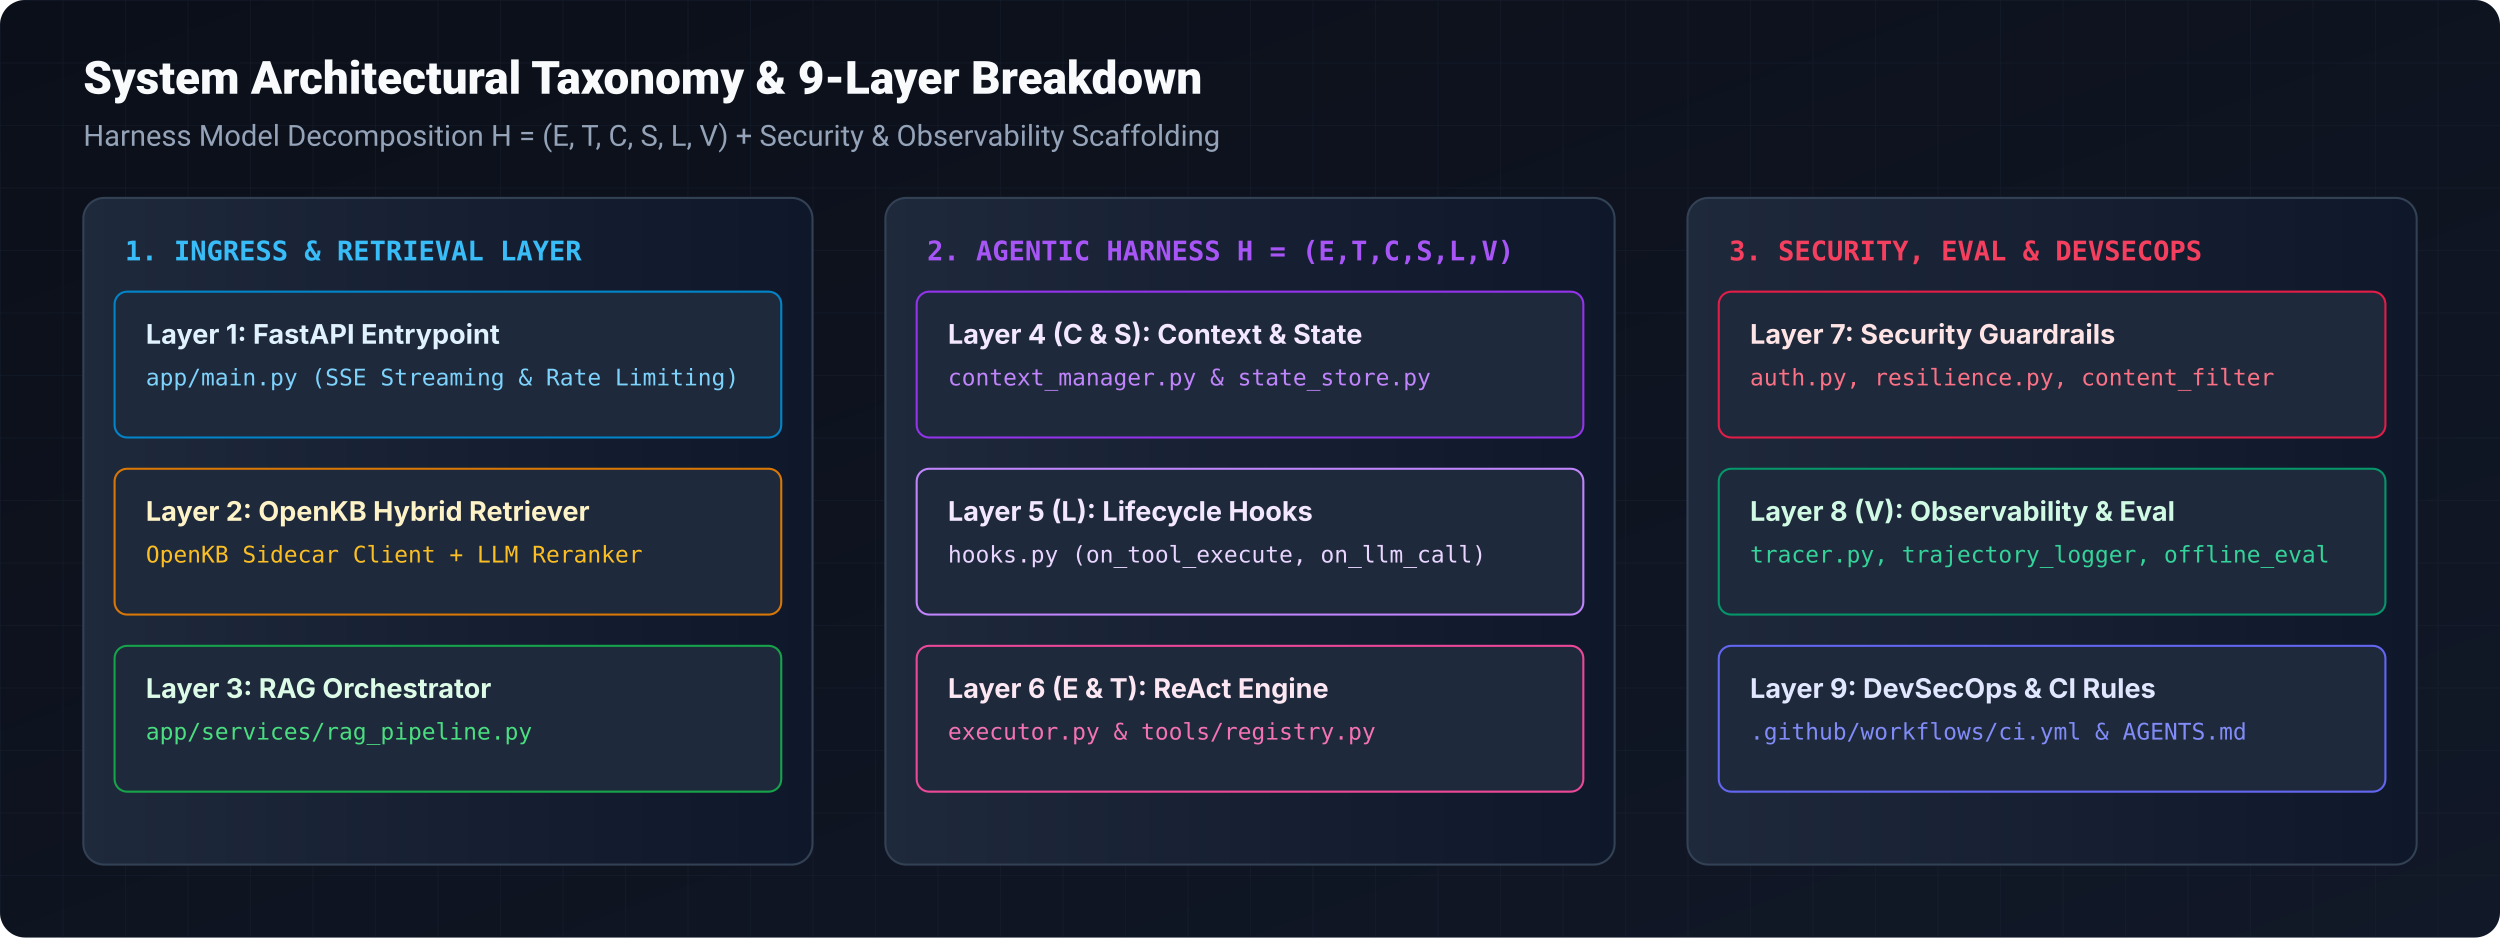
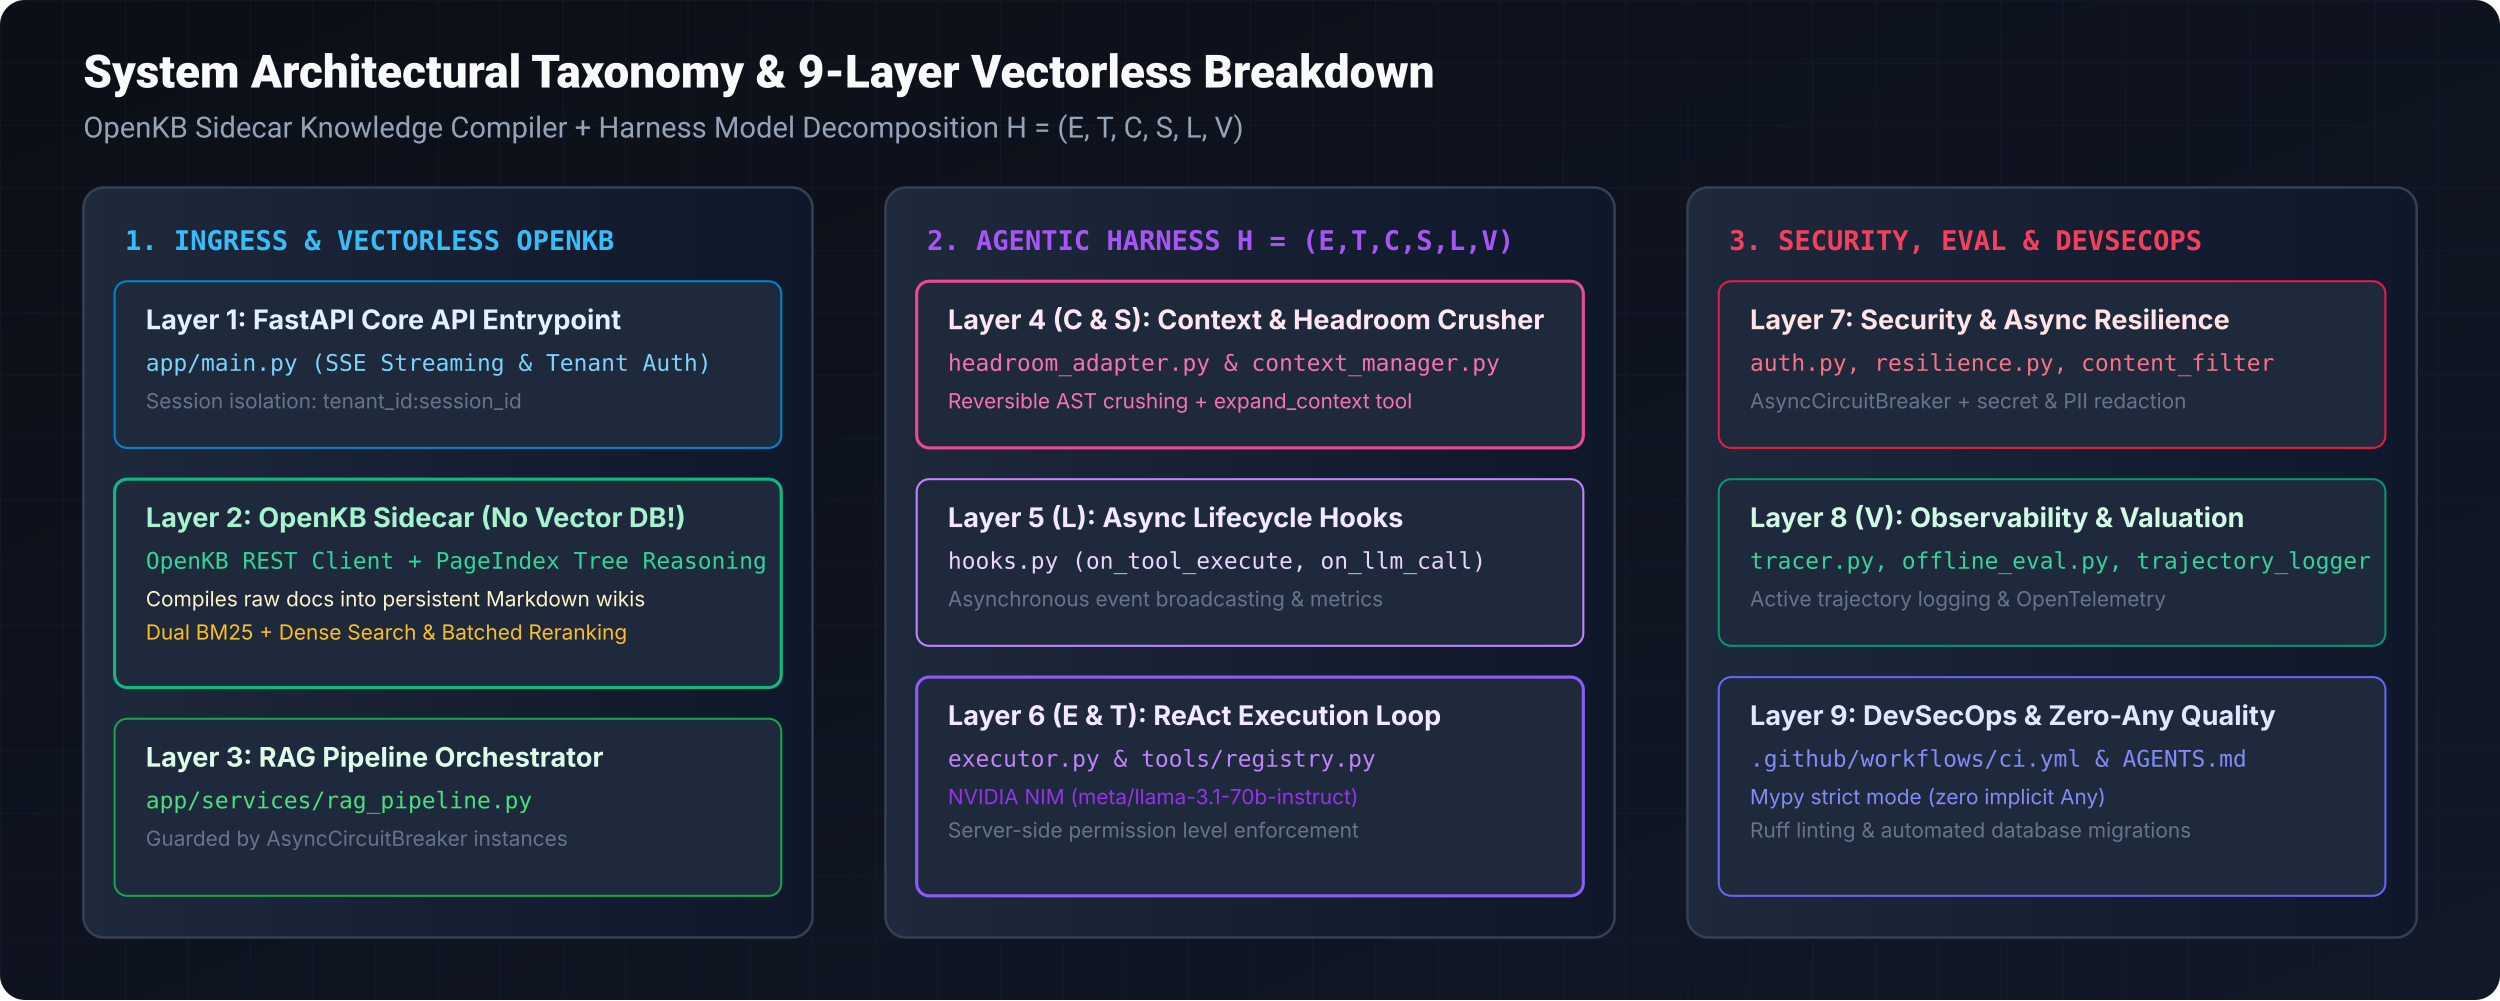
- <svg xmlns="http://www.w3.org/2000/svg" viewBox="0 0 1200 450" width="100%" height="100%">
+ <svg xmlns="http://www.w3.org/2000/svg" viewBox="0 0 1200 480" width="100%" height="100%">
  <defs>
    <linearGradient id="arch-bg" x1="0%" y1="0%" x2="100%" y2="100%">
-       <stop offset="0%" stop-color="#0B0F19" />
+       <stop offset="0%" stop-color="#0B0F17" />
      <stop offset="100%" stop-color="#111827" />
    </linearGradient>
    <linearGradient id="layer-card" x1="0%" y1="0%" x2="100%" y2="0%">
      <stop offset="0%" stop-color="#1E293B" />
      <stop offset="100%" stop-color="#0F172A" />
    </linearGradient>
    <pattern id="arch-grid" width="30" height="30" patternUnits="userSpaceOnUse">
      <path d="M 30 0 L 0 0 0 30" fill="none" stroke="#1E293B" stroke-width="0.5" />
    </pattern>
  </defs>
-   <rect width="1200" height="450" rx="12" fill="url(#arch-bg)" />
-   <rect width="1200" height="450" rx="12" fill="url(#arch-grid)" opacity="0.5" />
-   <text x="40" y="45" fill="#F8FAFC" font-family="-apple-system, BlinkMacSystemFont, 'Segoe UI', Roboto, sans-serif" font-size="22" font-weight="800">System Architectural Taxonomy &amp; 9-Layer Breakdown</text>
-   <text x="40" y="70" fill="#94A3B8" font-family="-apple-system, BlinkMacSystemFont, 'Segoe UI', Roboto, sans-serif" font-size="14">Harness Model Decomposition H = (E, T, C, S, L, V) + Security &amp; Observability Scaffolding</text>
-   <g transform="translate(40, 95)">
-     <rect x="0" y="0" width="350" height="320" rx="10" fill="url(#layer-card)" stroke="#334155" stroke-width="1" />
-     <text x="20" y="30" fill="#38BDF8" font-family="monospace" font-size="13" font-weight="700">1. INGRESS &amp; RETRIEVAL LAYER</text>
-     <rect x="15" y="45" width="320" height="70" rx="6" fill="#1E293B" stroke="#0284C7" stroke-width="1" />
-     <text x="30" y="70" fill="#E0F2FE" font-family="-apple-system, sans-serif" font-size="13" font-weight="700">Layer 1: FastAPI Entrypoint</text>
-     <text x="30" y="90" fill="#7DD3FC" font-family="monospace" font-size="11">app/main.py (SSE Streaming &amp; Rate Limiting)</text>
-     <rect x="15" y="130" width="320" height="70" rx="6" fill="#1E293B" stroke="#D97706" stroke-width="1" />
-     <text x="30" y="155" fill="#FEF3C7" font-family="-apple-system, sans-serif" font-size="13" font-weight="700">Layer 2: OpenKB Hybrid Retriever</text>
-     <text x="30" y="175" fill="#FBBF24" font-family="monospace" font-size="11">OpenKB Sidecar Client + LLM Reranker</text>
-     <rect x="15" y="215" width="320" height="70" rx="6" fill="#1E293B" stroke="#16A34A" stroke-width="1" />
-     <text x="30" y="240" fill="#DCFCE7" font-family="-apple-system, sans-serif" font-size="13" font-weight="700">Layer 3: RAG Orchestrator</text>
-     <text x="30" y="260" fill="#4ADE80" font-family="monospace" font-size="11">app/services/rag_pipeline.py</text>
+   <rect width="1200" height="480" rx="12" fill="url(#arch-bg)" />
+   <rect width="1200" height="480" rx="12" fill="url(#arch-grid)" opacity="0.5" />
+   <text x="40" y="42" fill="#F8FAFC" font-family="-apple-system, BlinkMacSystemFont, 'Segoe UI', Roboto, sans-serif" font-size="22" font-weight="800">System Architectural Taxonomy &amp; 9-Layer Vectorless Breakdown</text>
+   <text x="40" y="66" fill="#94A3B8" font-family="-apple-system, BlinkMacSystemFont, 'Segoe UI', Roboto, sans-serif" font-size="14">OpenKB Sidecar Knowledge Compiler + Harness Model Decomposition H = (E, T, C, S, L, V)</text>
+   <g transform="translate(40, 90)">
+     <rect x="0" y="0" width="350" height="360" rx="10" fill="url(#layer-card)" stroke="#334155" stroke-width="1.2" />
+     <text x="20" y="30" fill="#38BDF8" font-family="monospace" font-size="13" font-weight="700">1. INGRESS &amp; VECTORLESS OPENKB</text>
+     <rect x="15" y="45" width="320" height="80" rx="6" fill="#1E293B" stroke="#0284C7" stroke-width="1" />
+     <text x="30" y="68" fill="#E0F2FE" font-family="-apple-system, sans-serif" font-size="13" font-weight="700">Layer 1: FastAPI Core API Entrypoint</text>
+     <text x="30" y="88" fill="#7DD3FC" font-family="monospace" font-size="11">app/main.py (SSE Streaming &amp; Tenant Auth)</text>
+     <text x="30" y="106" fill="#64748B" font-family="-apple-system, sans-serif" font-size="10">Session isolation: tenant_id:session_id</text>
+     <rect x="15" y="140" width="320" height="100" rx="6" fill="#1E293B" stroke="#10B981" stroke-width="1.5" />
+     <text x="30" y="163" fill="#A7F3D0" font-family="-apple-system, sans-serif" font-size="13" font-weight="700">Layer 2: OpenKB Sidecar (No Vector DB!)</text>
+     <text x="30" y="183" fill="#34D399" font-family="monospace" font-size="11">OpenKB REST Client + PageIndex Tree Reasoning</text>
+     <text x="30" y="201" fill="#FEF3C7" font-family="-apple-system, sans-serif" font-size="10">Compiles raw docs into persistent Markdown wikis</text>
+     <text x="30" y="217" fill="#FBBF24" font-family="-apple-system, sans-serif" font-size="10">Dual BM25 + Dense Search &amp; Batched Reranking</text>
+     <rect x="15" y="255" width="320" height="85" rx="6" fill="#1E293B" stroke="#16A34A" stroke-width="1" />
+     <text x="30" y="278" fill="#DCFCE7" font-family="-apple-system, sans-serif" font-size="13" font-weight="700">Layer 3: RAG Pipeline Orchestrator</text>
+     <text x="30" y="298" fill="#4ADE80" font-family="monospace" font-size="11">app/services/rag_pipeline.py</text>
+     <text x="30" y="316" fill="#64748B" font-family="-apple-system, sans-serif" font-size="10">Guarded by AsyncCircuitBreaker instances</text>
  </g>
-   <g transform="translate(425, 95)">
-     <rect x="0" y="0" width="350" height="320" rx="10" fill="url(#layer-card)" stroke="#334155" stroke-width="1" />
+   <g transform="translate(425, 90)">
+     <rect x="0" y="0" width="350" height="360" rx="10" fill="url(#layer-card)" stroke="#334155" stroke-width="1.2" />
    <text x="20" y="30" fill="#A855F7" font-family="monospace" font-size="13" font-weight="700">2. AGENTIC HARNESS H = (E,T,C,S,L,V)</text>
-     <rect x="15" y="45" width="320" height="70" rx="6" fill="#1E293B" stroke="#9333EA" stroke-width="1" />
-     <text x="30" y="70" fill="#F3E8FF" font-family="-apple-system, sans-serif" font-size="13" font-weight="700">Layer 4 (C &amp; S): Context &amp; State</text>
-     <text x="30" y="90" fill="#C084FC" font-family="monospace" font-size="11">context_manager.py &amp; state_store.py</text>
-     <rect x="15" y="130" width="320" height="70" rx="6" fill="#1E293B" stroke="#C084FC" stroke-width="1" />
-     <text x="30" y="155" fill="#F3E8FF" font-family="-apple-system, sans-serif" font-size="13" font-weight="700">Layer 5 (L): Lifecycle Hooks</text>
-     <text x="30" y="175" fill="#E9D5FF" font-family="monospace" font-size="11">hooks.py (on_tool_execute, on_llm_call)</text>
-     <rect x="15" y="215" width="320" height="70" rx="6" fill="#1E293B" stroke="#EC4899" stroke-width="1" />
-     <text x="30" y="240" fill="#FCE7F3" font-family="-apple-system, sans-serif" font-size="13" font-weight="700">Layer 6 (E &amp; T): ReAct Engine</text>
-     <text x="30" y="260" fill="#F472B6" font-family="monospace" font-size="11">executor.py &amp; tools/registry.py</text>
+     <rect x="15" y="45" width="320" height="80" rx="6" fill="#1E293B" stroke="#EC4899" stroke-width="1.5" />
+     <text x="30" y="68" fill="#FCE7F3" font-family="-apple-system, sans-serif" font-size="13" font-weight="700">Layer 4 (C &amp; S): Context &amp; Headroom Crusher</text>
+     <text x="30" y="88" fill="#F472B6" font-family="monospace" font-size="11">headroom_adapter.py &amp; context_manager.py</text>
+     <text x="30" y="106" fill="#F472B6" font-family="-apple-system, sans-serif" font-size="10">Reversible AST crushing + expand_context tool</text>
+     <rect x="15" y="140" width="320" height="80" rx="6" fill="#1E293B" stroke="#C084FC" stroke-width="1" />
+     <text x="30" y="163" fill="#F3E8FF" font-family="-apple-system, sans-serif" font-size="13" font-weight="700">Layer 5 (L): Async Lifecycle Hooks</text>
+     <text x="30" y="183" fill="#E9D5FF" font-family="monospace" font-size="11">hooks.py (on_tool_execute, on_llm_call)</text>
+     <text x="30" y="201" fill="#64748B" font-family="-apple-system, sans-serif" font-size="10">Asynchronous event broadcasting &amp; metrics</text>
+     <rect x="15" y="235" width="320" height="105" rx="6" fill="#1E293B" stroke="#8B5CF6" stroke-width="1.5" />
+     <text x="30" y="258" fill="#F3E8FF" font-family="-apple-system, sans-serif" font-size="13" font-weight="700">Layer 6 (E &amp; T): ReAct Execution Loop</text>
+     <text x="30" y="278" fill="#C084FC" font-family="monospace" font-size="11">executor.py &amp; tools/registry.py</text>
+     <text x="30" y="296" fill="#9333EA" font-family="-apple-system, sans-serif" font-size="10">NVIDIA NIM (meta/llama-3.1-70b-instruct)</text>
+     <text x="30" y="312" fill="#64748B" font-family="-apple-system, sans-serif" font-size="10">Server-side permission level enforcement</text>
  </g>
-   <g transform="translate(810, 95)">
-     <rect x="0" y="0" width="350" height="320" rx="10" fill="url(#layer-card)" stroke="#334155" stroke-width="1" />
+   <g transform="translate(810, 90)">
+     <rect x="0" y="0" width="350" height="360" rx="10" fill="url(#layer-card)" stroke="#334155" stroke-width="1.2" />
    <text x="20" y="30" fill="#F43F5E" font-family="monospace" font-size="13" font-weight="700">3. SECURITY, EVAL &amp; DEVSECOPS</text>
-     <rect x="15" y="45" width="320" height="70" rx="6" fill="#1E293B" stroke="#E11D48" stroke-width="1" />
-     <text x="30" y="70" fill="#FFE4E6" font-family="-apple-system, sans-serif" font-size="13" font-weight="700">Layer 7: Security Guardrails</text>
-     <text x="30" y="90" fill="#FB7185" font-family="monospace" font-size="11">auth.py, resilience.py, content_filter</text>
-     <rect x="15" y="130" width="320" height="70" rx="6" fill="#1E293B" stroke="#059669" stroke-width="1" />
-     <text x="30" y="155" fill="#D1FAE5" font-family="-apple-system, sans-serif" font-size="13" font-weight="700">Layer 8 (V): Observability &amp; Eval</text>
-     <text x="30" y="175" fill="#34D399" font-family="monospace" font-size="11">tracer.py, trajectory_logger, offline_eval</text>
-     <rect x="15" y="215" width="320" height="70" rx="6" fill="#1E293B" stroke="#6366F1" stroke-width="1" />
-     <text x="30" y="240" fill="#E0E7FF" font-family="-apple-system, sans-serif" font-size="13" font-weight="700">Layer 9: DevSecOps &amp; CI Rules</text>
-     <text x="30" y="260" fill="#818CF8" font-family="monospace" font-size="11">.github/workflows/ci.yml &amp; AGENTS.md</text>
+     <rect x="15" y="45" width="320" height="80" rx="6" fill="#1E293B" stroke="#E11D48" stroke-width="1" />
+     <text x="30" y="68" fill="#FFE4E6" font-family="-apple-system, sans-serif" font-size="13" font-weight="700">Layer 7: Security &amp; Async Resilience</text>
+     <text x="30" y="88" fill="#FB7185" font-family="monospace" font-size="11">auth.py, resilience.py, content_filter</text>
+     <text x="30" y="106" fill="#64748B" font-family="-apple-system, sans-serif" font-size="10">AsyncCircuitBreaker + secret &amp; PII redaction</text>
+     <rect x="15" y="140" width="320" height="80" rx="6" fill="#1E293B" stroke="#059669" stroke-width="1" />
+     <text x="30" y="163" fill="#D1FAE5" font-family="-apple-system, sans-serif" font-size="13" font-weight="700">Layer 8 (V): Observability &amp; Valuation</text>
+     <text x="30" y="183" fill="#34D399" font-family="monospace" font-size="11">tracer.py, offline_eval.py, trajectory_logger</text>
+     <text x="30" y="201" fill="#64748B" font-family="-apple-system, sans-serif" font-size="10">Active trajectory logging &amp; OpenTelemetry</text>
+     <rect x="15" y="235" width="320" height="105" rx="6" fill="#1E293B" stroke="#6366F1" stroke-width="1" />
+     <text x="30" y="258" fill="#E0E7FF" font-family="-apple-system, sans-serif" font-size="13" font-weight="700">Layer 9: DevSecOps &amp; Zero-Any Quality</text>
+     <text x="30" y="278" fill="#818CF8" font-family="monospace" font-size="11">.github/workflows/ci.yml &amp; AGENTS.md</text>
+     <text x="30" y="296" fill="#818CF8" font-family="-apple-system, sans-serif" font-size="10">Mypy strict mode (zero implicit Any)</text>
+     <text x="30" y="312" fill="#64748B" font-family="-apple-system, sans-serif" font-size="10">Ruff linting &amp; automated database migrations</text>
  </g>
</svg>
